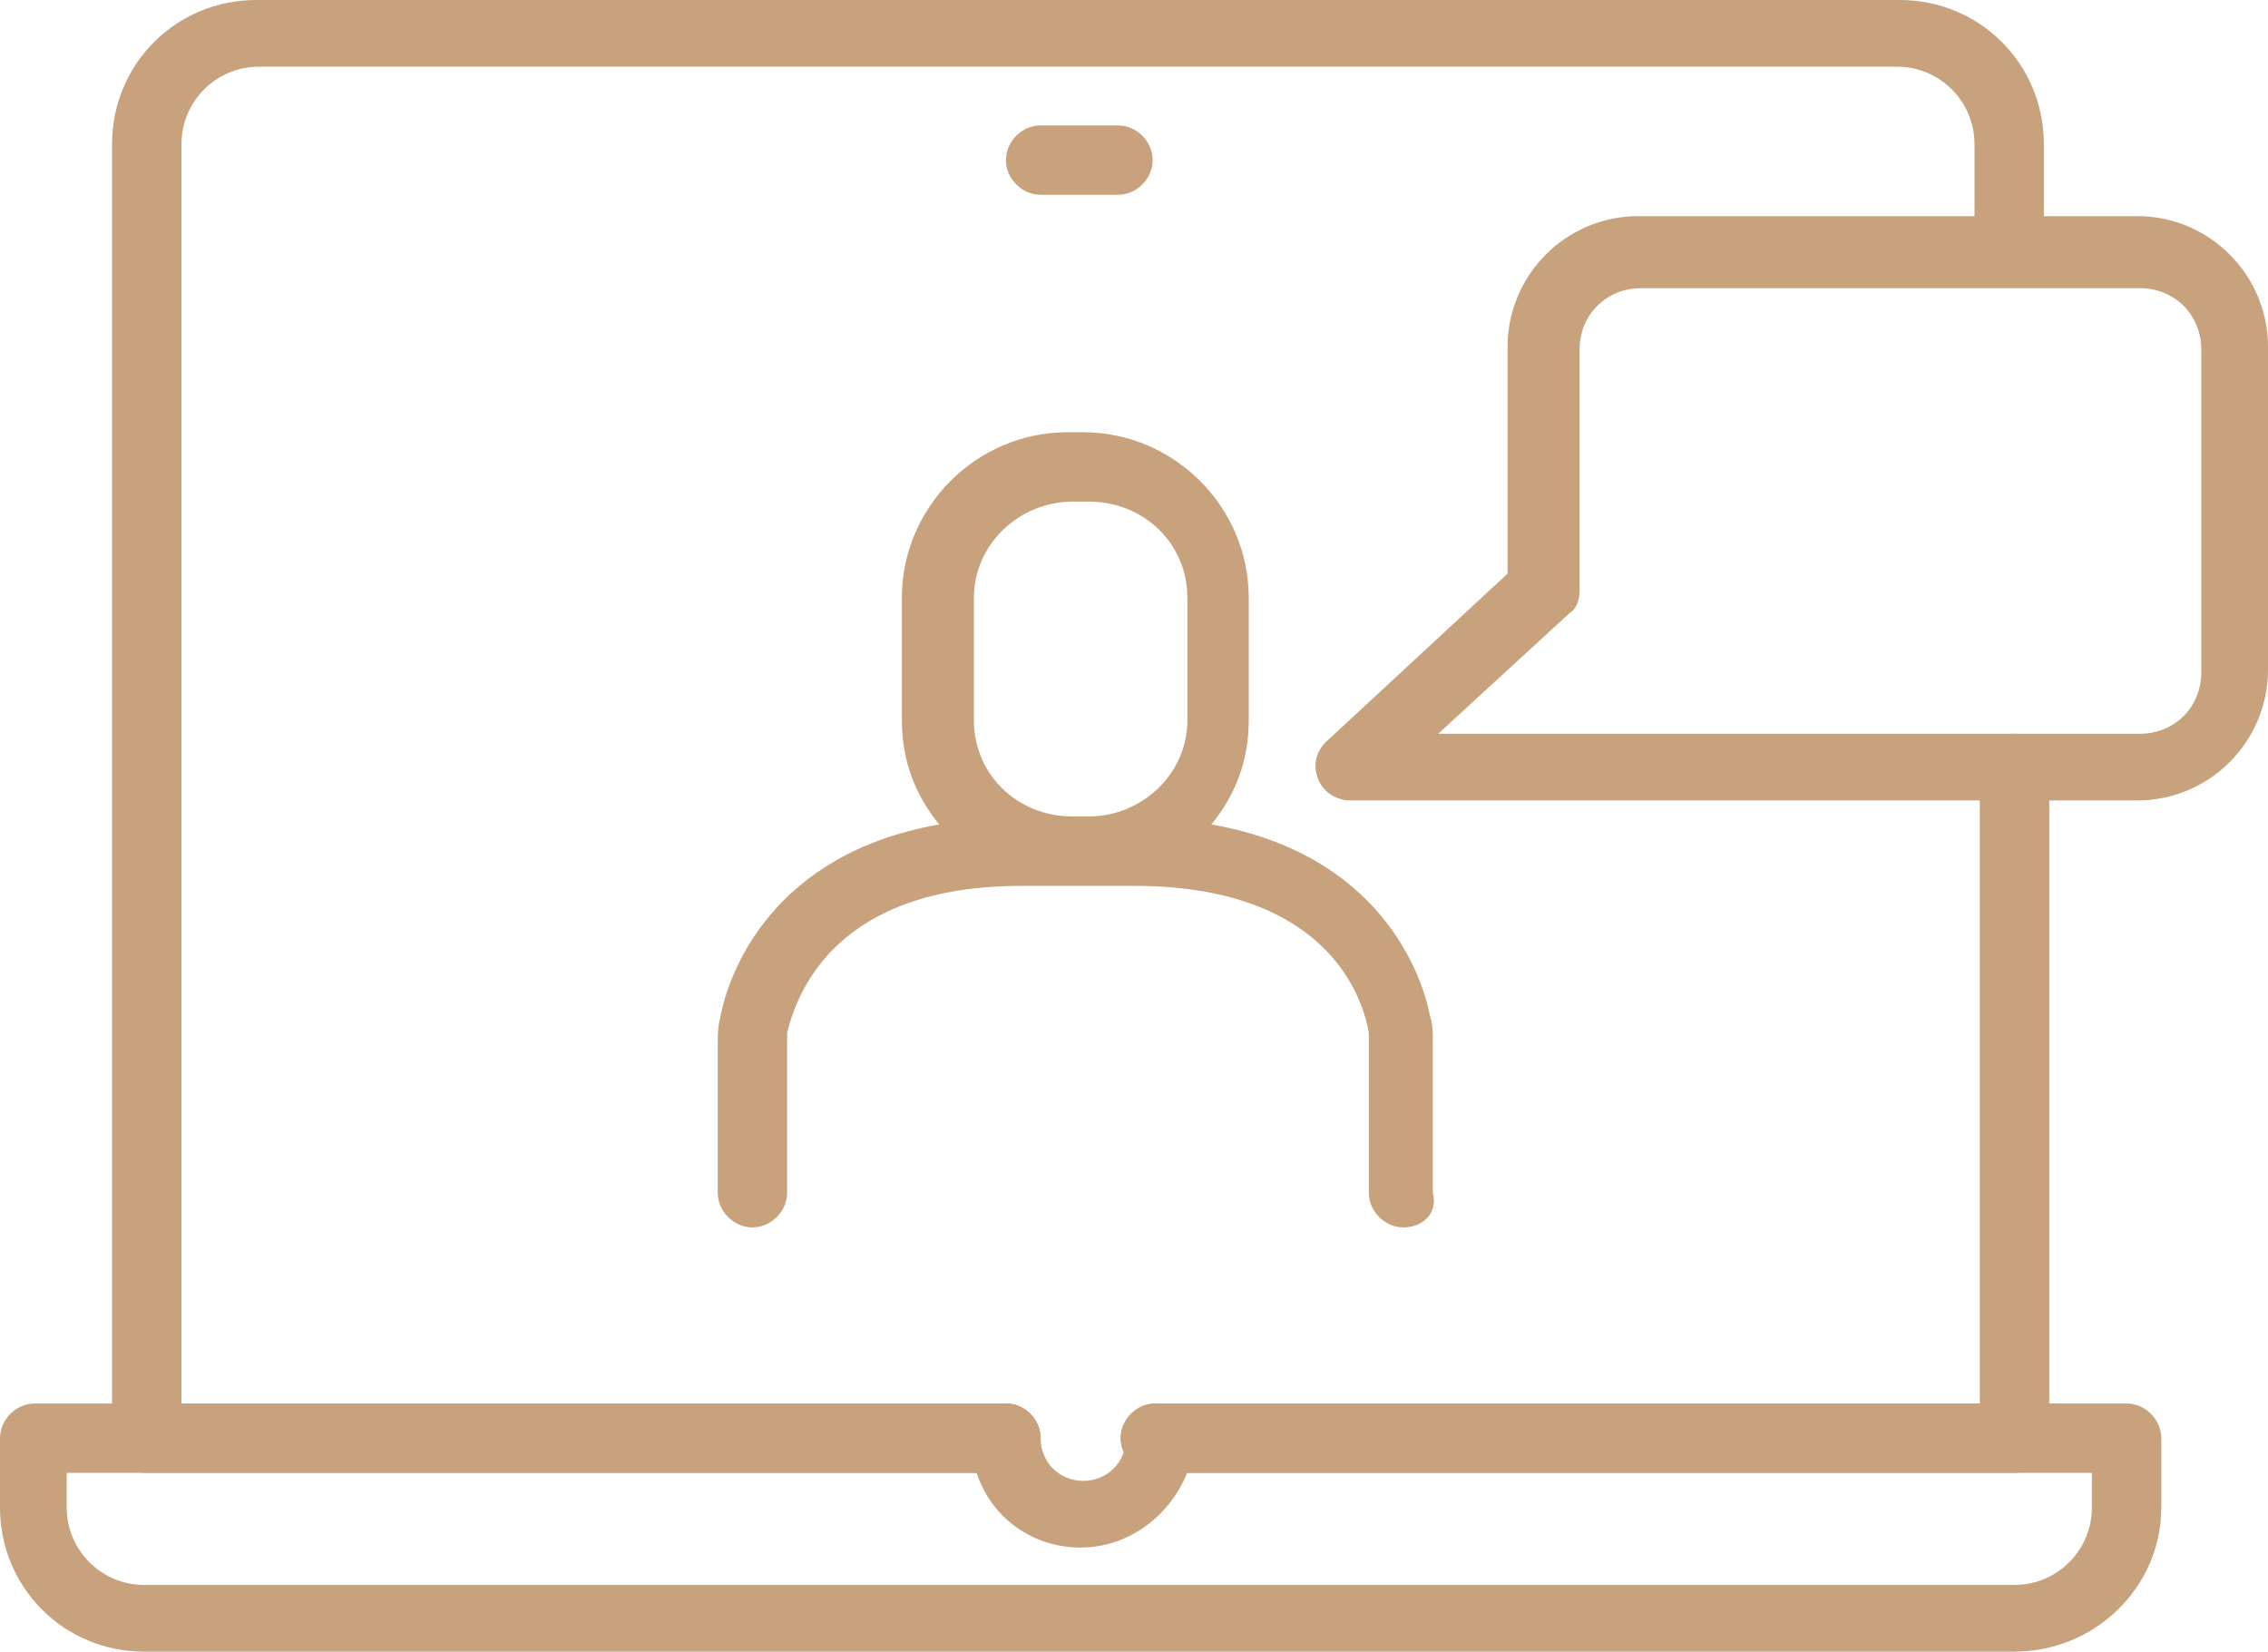
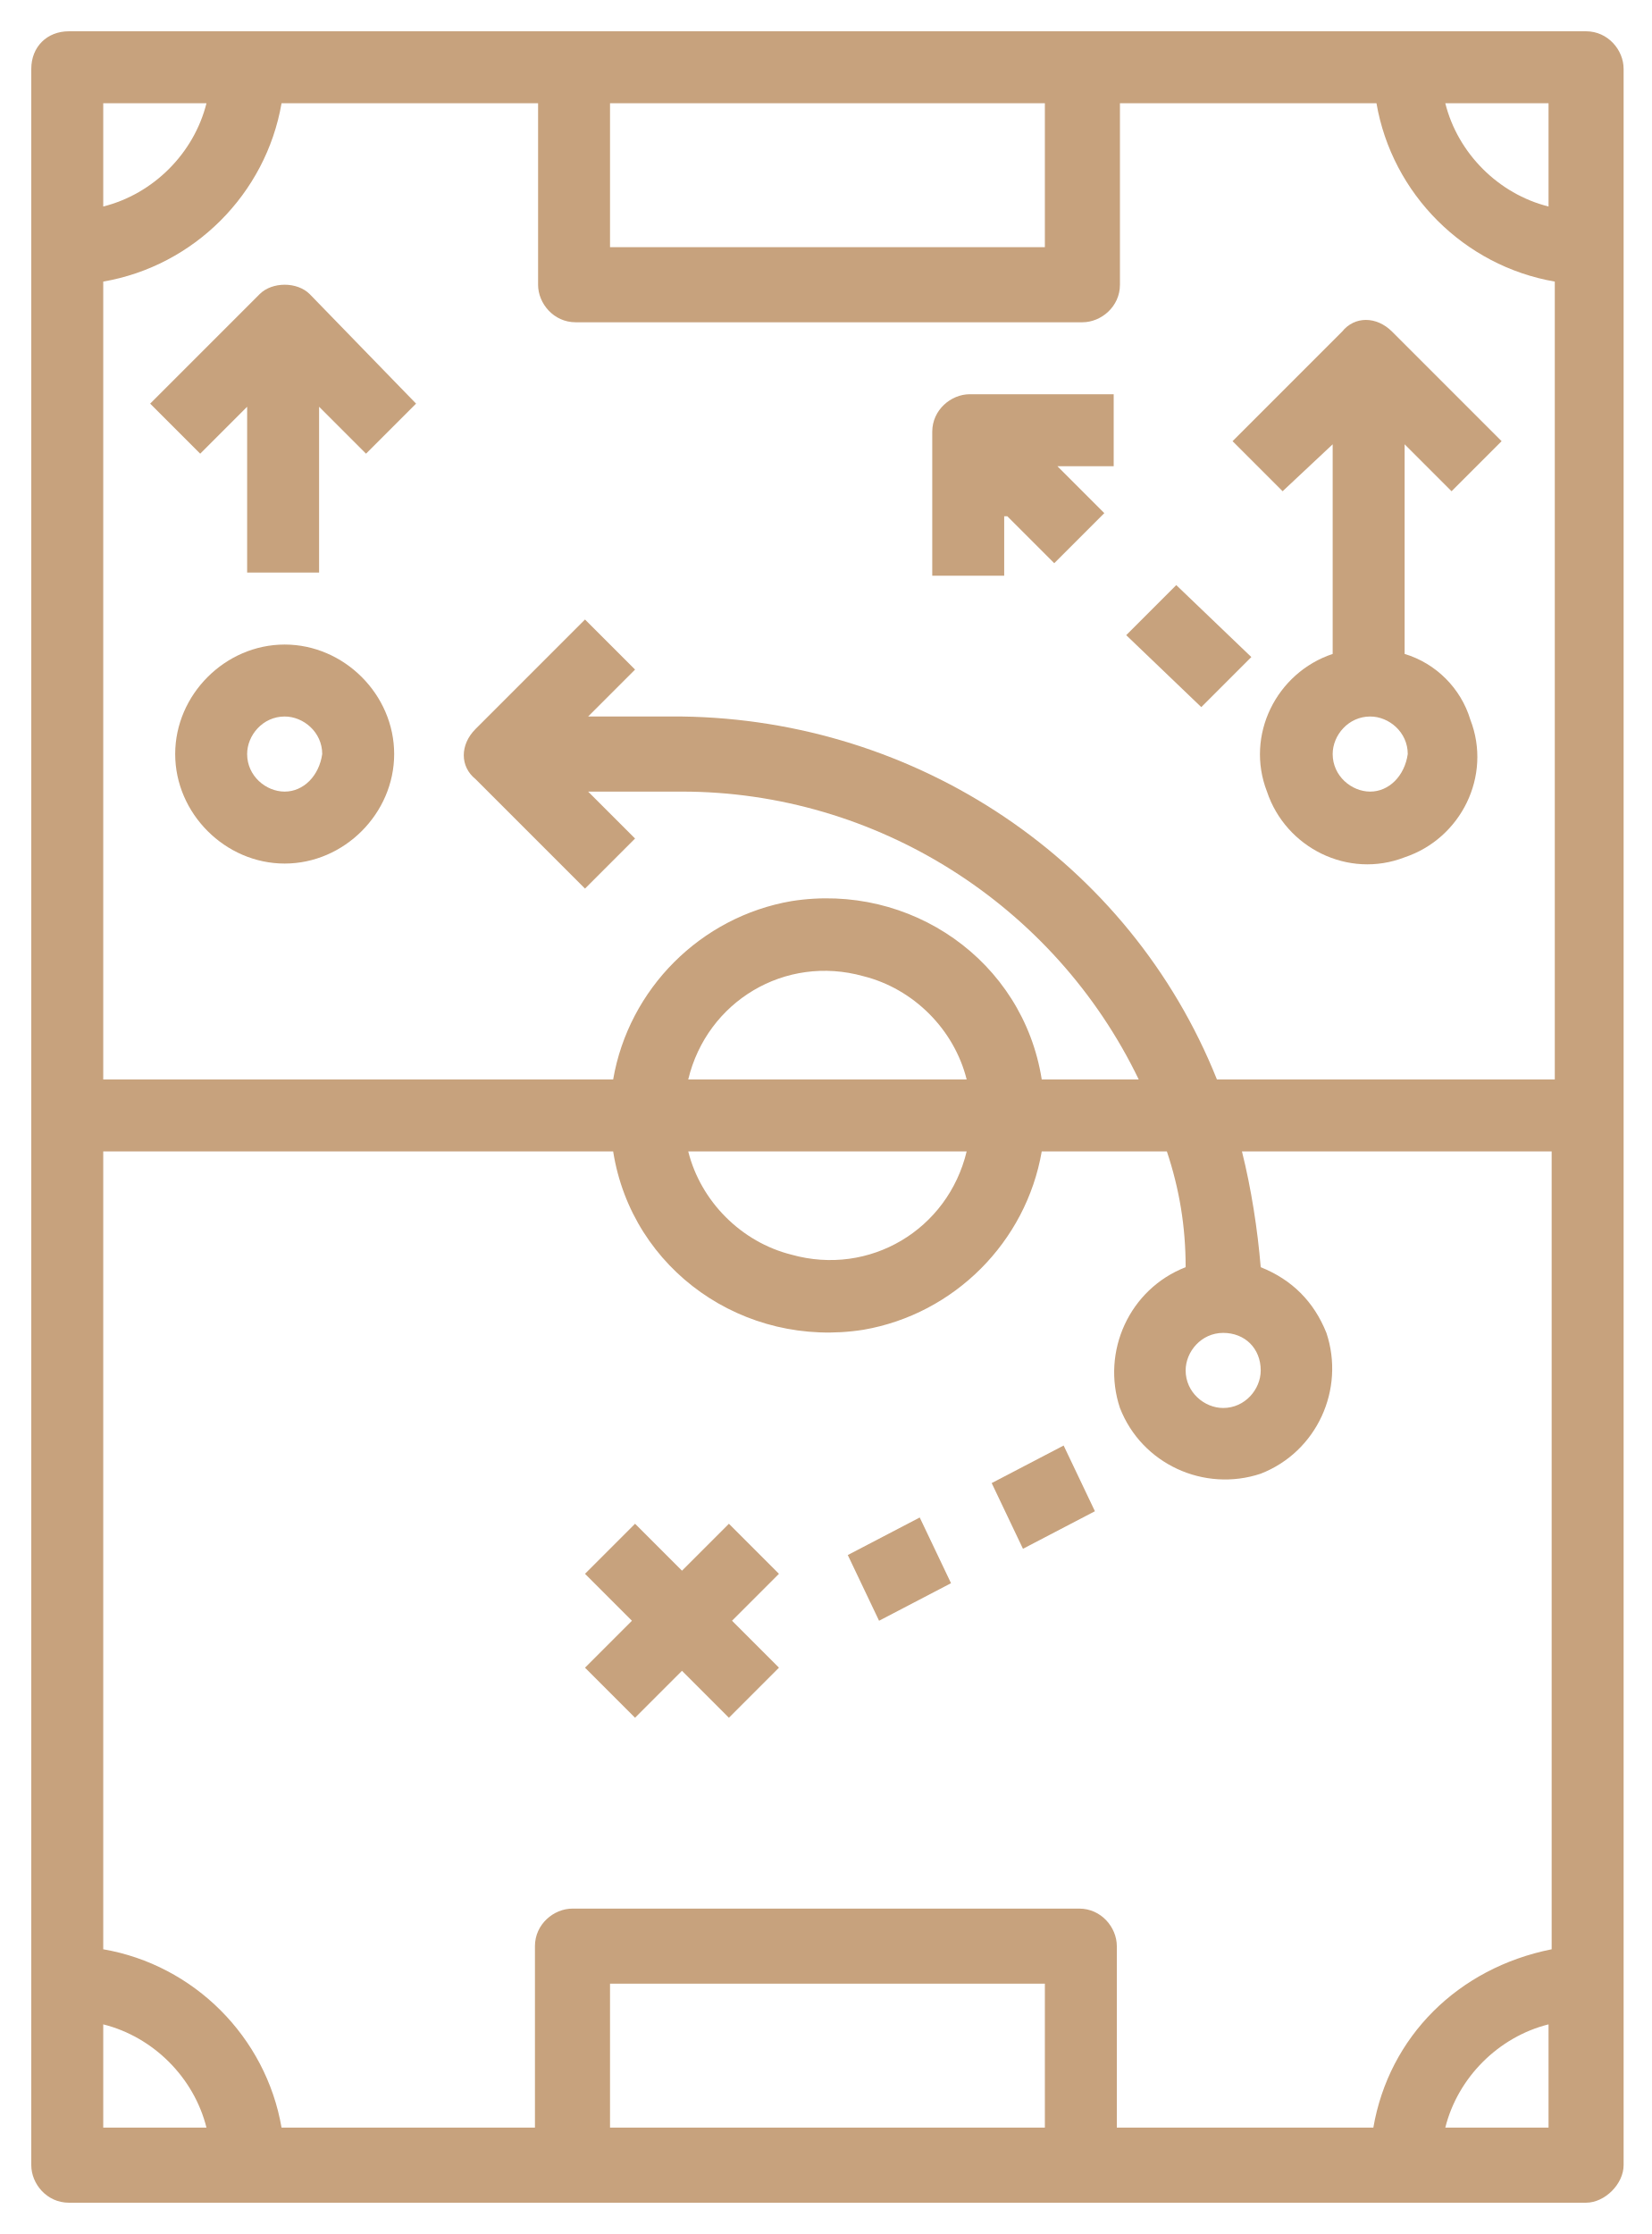
- <svg xmlns="http://www.w3.org/2000/svg" xmlns:xlink="http://www.w3.org/1999/xlink" version="1.1" id="Layer_1" x="0px" y="0px" viewBox="0 0 85 61.9" style="enable-background:new 0 0 85 61.9;" xml:space="preserve">
+ <svg xmlns="http://www.w3.org/2000/svg" xmlns:xlink="http://www.w3.org/1999/xlink" version="1.1" id="Layer_1" x="0px" y="0px" viewBox="0 0 52.8 71.4" style="enable-background:new 0 0 52.8 71.4;" xml:space="preserve">
  <style type="text/css">
- 	.st0{clip-path:url(#SVGID_00000132780522904809468130000006538349415100511666_);}
- 	.st1{fill:#C7A27D;}
+ 	.st0{fill:#C7A27D;}
+ 	.st1{clip-path:url(#SVGID_00000136406205064644080970000002560782980411684537_);}
</style>
  <g>
-     <defs>
-       <rect id="SVGID_1_" y="-11.5" width="85" height="85" />
-     </defs>
-     <clipPath id="SVGID_00000121964694109177087740000015509760853043211165_">
-       <use xlink:href="#SVGID_1_" style="overflow:visible;" />
-     </clipPath>
-     <g style="clip-path:url(#SVGID_00000121964694109177087740000015509760853043211165_);">
-       <path class="st1" d="M80.1,30H50.6c-0.5,0-1-0.3-1.2-0.8c-0.2-0.5-0.1-1,0.3-1.4l6.8-6.3v-8.5c0-2.7,2.2-4.9,4.9-4.9h18.7    c2.7,0,4.9,2.2,4.9,4.9v12.1C85,27.8,82.8,30,80.1,30z M53.9,27.5h26.3c1.3,0,2.3-1,2.3-2.3V13.1c0-1.3-1-2.3-2.3-2.3H61.5    c-1.3,0-2.3,1-2.3,2.3v9c0,0.4-0.1,0.7-0.4,0.9L53.9,27.5z" />
-       <path class="st1" d="M41.9,7.3H39c-0.7,0-1.3-0.6-1.3-1.3c0-0.7,0.6-1.3,1.3-1.3h2.9c0.7,0,1.3,0.6,1.3,1.3    C43.2,6.7,42.6,7.3,41.9,7.3z" />
-       <path class="st1" d="M75.5,61.9H5.4c-3,0-5.4-2.4-5.4-5.4v-2.6c0-0.7,0.6-1.3,1.3-1.3h36.4c0.7,0,1.3,0.6,1.3,1.3    c0,0.7-0.6,1.3-1.3,1.3H2.5v1.3c0,1.6,1.3,2.9,2.9,2.9h70.1c1.6,0,2.9-1.3,2.9-2.9v-1.3H43.3c-0.7,0-1.3-0.6-1.3-1.3    c0-0.7,0.6-1.3,1.3-1.3h36.4c0.7,0,1.3,0.6,1.3,1.3v2.6C81,59.5,78.5,61.9,75.5,61.9z" />
-       <path class="st1" d="M37.6,55.2H5.5c-0.7,0-1.3-0.6-1.3-1.3V5.4c0-3,2.4-5.4,5.4-5.4h61.6c3,0,5.4,2.4,5.4,5.4v4    c0,0.7-0.6,1.3-1.3,1.3c-0.7,0-1.3-0.6-1.3-1.3v-4c0-1.6-1.3-2.9-2.9-2.9H9.7c-1.6,0-2.9,1.3-2.9,2.9v47.2h30.9    c0.7,0,1.3,0.6,1.3,1.3C38.9,54.6,38.3,55.2,37.6,55.2z" />
-       <path class="st1" d="M75.5,55.2H43.3c-0.7,0-1.3-0.6-1.3-1.3s0.6-1.3,1.3-1.3h30.9V28.8c0-0.7,0.6-1.3,1.3-1.3    c0.7,0,1.3,0.6,1.3,1.3v25.1C76.7,54.6,76.1,55.2,75.5,55.2z" />
-       <path class="st1" d="M40.5,58c-2.3,0-4.1-1.8-4.1-4.1c0-0.7,0.6-1.3,1.3-1.3c0.7,0,1.3,0.6,1.3,1.3c0,0.9,0.7,1.6,1.6,1.6    c0.9,0,1.6-0.7,1.6-1.6c0-0.7,0.6-1.3,1.3-1.3c0.7,0,1.3,0.6,1.3,1.3C44.6,56.2,42.7,58,40.5,58z" />
-       <path class="st1" d="M52.6,46c-0.7,0-1.3-0.6-1.3-1.3v-5.6c0-0.1,0-0.2,0-0.3c0,0,0-0.1,0-0.1c-0.3-1.7-1.9-5.5-8.8-5.5h-1.8    c-0.1,0-0.2,0-0.3,0c-0.1,0-0.2,0-0.3,0h-1.8c-6.9,0-8.4,3.9-8.8,5.5c0,0,0,0.1,0,0.1c0,0.1,0,0.2,0,0.3v5.6    c0,0.7-0.6,1.3-1.3,1.3c-0.7,0-1.3-0.6-1.3-1.3v-5.6c0-0.3,0-0.6,0.1-1c0.3-1.6,1.9-6.1,8.2-7.2c-0.9-1.1-1.4-2.4-1.4-3.9v-4.6    c0-3.4,2.8-6.2,6.2-6.2h0.6c3.4,0,6.2,2.8,6.2,6.2v4.6c0,1.5-0.5,2.8-1.4,3.9c6.3,1.1,7.9,5.6,8.2,7.2c0.1,0.3,0.1,0.6,0.1,1v5.6    C53.9,45.5,53.3,46,52.6,46z M40.2,18.8c-2,0-3.7,1.6-3.7,3.6v4.6c0,2,1.6,3.6,3.7,3.6c0.1,0,0.2,0,0.3,0c0.1,0,0.2,0,0.3,0    c2,0,3.7-1.6,3.7-3.6v-4.6c0-2-1.6-3.6-3.7-3.6L40.2,18.8z" />
+     <path class="st0" d="M51.9,69.2v-67c0-0.6-0.5-1.2-1.2-1.2H2.2C1.5,1,1,1.5,1,2.2v67c0,0.6,0.5,1.2,1.2,1.2h48.5   C51.3,70.4,51.9,69.8,51.9,69.2z M43.9,68h-8.2v-5.8c0-0.6-0.5-1.2-1.2-1.2H18.3c-0.6,0-1.2,0.5-1.2,1.2V68H9   c-0.5-2.9-2.8-5.2-5.7-5.7V36.8h16.3c0.6,3.8,4.2,6.3,8,5.7c2.9-0.5,5.2-2.8,5.7-5.7h4c0.4,1.2,0.6,2.4,0.6,3.7   c-1.8,0.7-2.7,2.7-2.1,4.5c0.7,1.8,2.7,2.7,4.5,2.1c1.8-0.7,2.7-2.7,2.1-4.5c-0.4-1-1.1-1.7-2.1-2.1c-0.1-1.2-0.3-2.5-0.6-3.7h9.9   v25.5C46.6,62.9,44.4,65.1,43.9,68z M9,3.3h8.2v5.8c0,0.6,0.5,1.2,1.2,1.2h16.2c0.6,0,1.2-0.5,1.2-1.2V3.3h8.2   c0.5,2.9,2.8,5.2,5.7,5.7v25.5H38.9c-2.8-7-9.6-11.5-17.1-11.6h-3l1.5-1.5l-1.6-1.6l-3.5,3.5c-0.5,0.5-0.5,1.2,0,1.6l3.5,3.5   l1.6-1.6l-1.5-1.5h3c6.2,0,11.9,3.6,14.6,9.2h-3.1c-0.6-3.8-4.2-6.3-8-5.7c-2.9,0.5-5.2,2.8-5.7,5.7H3.3V9C6.2,8.5,8.5,6.2,9,3.3z    M22,34.5c0.6-2.5,3.1-4,5.6-3.3c1.6,0.4,2.9,1.7,3.3,3.3H22z M30.9,36.8c-0.6,2.5-3.1,4-5.6,3.3c-1.6-0.4-2.9-1.7-3.3-3.3H30.9z    M40.3,43.8c0,0.6-0.5,1.2-1.2,1.2c-0.6,0-1.2-0.5-1.2-1.2c0-0.6,0.5-1.2,1.2-1.2C39.8,42.6,40.3,43.1,40.3,43.8z M49.5,6.6   c-1.6-0.4-2.9-1.7-3.3-3.3h3.3V6.6z M33.4,3.3v4.6H19.5V3.3H33.4z M6.6,3.3C6.2,4.9,4.9,6.2,3.3,6.6V3.3H6.6z M3.3,64.7   c1.6,0.4,2.9,1.7,3.3,3.3H3.3V64.7z M19.5,68v-4.6h13.9V68H19.5z M46.2,68c0.4-1.6,1.7-2.9,3.3-3.3V68H46.2z" />
+     <path class="st0" d="M9.1,20.6c-1.9,0-3.5,1.6-3.5,3.5c0,1.9,1.6,3.5,3.5,3.5c1.9,0,3.5-1.6,3.5-3.5C12.6,22.2,11,20.6,9.1,20.6z    M9.1,25.3c-0.6,0-1.2-0.5-1.2-1.2c0-0.6,0.5-1.2,1.2-1.2c0.6,0,1.2,0.5,1.2,1.2C10.2,24.8,9.7,25.3,9.1,25.3z" />
+     <path class="st0" d="M6.4,14.5L7.9,13v5.3h2.3V13l1.5,1.5l1.6-1.6L9.9,9.4C9.5,9,8.7,9,8.3,9.4l-3.5,3.5L6.4,14.5z" />
+     <path class="st0" d="M42.6,14.2v6.7c-1.8,0.6-2.8,2.6-2.1,4.4c0.6,1.8,2.6,2.8,4.4,2.1c1.8-0.6,2.8-2.6,2.1-4.4   c-0.3-1-1.1-1.8-2.1-2.1v-6.7l1.5,1.5l1.6-1.6l-3.5-3.5c-0.5-0.5-1.2-0.5-1.6,0l-3.5,3.5l1.6,1.6L42.6,14.2z M43.8,25.3   c-0.6,0-1.2-0.5-1.2-1.2c0-0.6,0.5-1.2,1.2-1.2c0.6,0,1.2,0.5,1.2,1.2C44.9,24.8,44.4,25.3,43.8,25.3z" />
+     <path class="st0" d="M36,20.3l1.6-1.6L40,21l-1.6,1.6L36,20.3z" />
+     <path class="st0" d="M32.2,16.5l1.5,1.5l1.6-1.6l-1.5-1.5h1.8v-2.3h-4.6c-0.6,0-1.2,0.5-1.2,1.2v4.6h2.3V16.5z" />
+     <path class="st0" d="M23.3,48.7l-1.5,1.5l-1.5-1.5l-1.6,1.6l1.5,1.5l-1.5,1.5l1.6,1.6l1.5-1.5l1.5,1.5l1.6-1.6l-1.5-1.5l1.5-1.5   L23.3,48.7z" />
+     <path class="st0" d="M27.1,49.7l2.3-1.2l1,2.1l-2.3,1.2L27.1,49.7z" />
+     <path class="st0" d="M31.7,47.4l2.3-1.2l1,2.1l-2.3,1.2L31.7,47.4z" />
+   </g>
+   <g>
+     <g>
+       <defs>
+         <rect id="SVGID_1_" x="-104.2" y="-22.2" width="85" height="85" />
+       </defs>
+       <clipPath id="SVGID_00000024697520448221987440000002418731667541163922_">
+         <use xlink:href="#SVGID_1_" style="overflow:visible;" />
+       </clipPath>
+       <g style="clip-path:url(#SVGID_00000024697520448221987440000002418731667541163922_);">
+         <path class="st0" d="M-24.1,19.3h-29.5c-0.5,0-1-0.3-1.2-0.8s-0.1-1,0.3-1.4l6.8-6.3V2.3c0-2.7,2.2-4.9,4.9-4.9h18.7     c2.7,0,4.9,2.2,4.9,4.9v12.1C-19.2,17.1-21.4,19.3-24.1,19.3z M-50.3,16.8H-24c1.3,0,2.3-1,2.3-2.3V2.4c0-1.3-1-2.3-2.3-2.3     h-18.7c-1.3,0-2.3,1-2.3,2.3v9c0,0.4-0.1,0.7-0.4,0.9L-50.3,16.8z" />
+         <path class="st0" d="M-62.3-3.4h-2.9c-0.7,0-1.3-0.6-1.3-1.3S-65.9-6-65.2-6h2.9c0.7,0,1.3,0.6,1.3,1.3S-61.6-3.4-62.3-3.4z" />
+         <path class="st0" d="M-28.7,51.2h-70.1c-3,0-5.4-2.4-5.4-5.4v-2.6c0-0.7,0.6-1.3,1.3-1.3h36.4c0.7,0,1.3,0.6,1.3,1.3     s-0.6,1.3-1.3,1.3h-35.2v1.3c0,1.6,1.3,2.9,2.9,2.9h70.1c1.6,0,2.9-1.3,2.9-2.9v-1.3h-35.1c-0.7,0-1.3-0.6-1.3-1.3     s0.6-1.3,1.3-1.3h36.4c0.7,0,1.3,0.6,1.3,1.3v2.6C-23.2,48.8-25.7,51.2-28.7,51.2z" />
+         <path class="st0" d="M-66.6,44.5h-32.1c-0.7,0-1.3-0.6-1.3-1.3V-5.3c0-3,2.4-5.4,5.4-5.4H-33c3,0,5.4,2.4,5.4,5.4v4     c0,0.7-0.6,1.3-1.3,1.3c-0.7,0-1.3-0.6-1.3-1.3v-4c0-1.6-1.3-2.9-2.9-2.9h-61.4c-1.6,0-2.9,1.3-2.9,2.9v47.2h30.9     c0.7,0,1.3,0.6,1.3,1.3C-65.3,43.9-65.9,44.5-66.6,44.5z" />
+         <path class="st0" d="M-28.7,44.5h-32.2c-0.7,0-1.3-0.6-1.3-1.3s0.6-1.3,1.3-1.3H-30V18.1c0-0.7,0.6-1.3,1.3-1.3     c0.7,0,1.3,0.6,1.3,1.3v25.1C-27.5,43.9-28.1,44.5-28.7,44.5z" />
+         <path class="st0" d="M-63.7,47.3c-2.3,0-4.1-1.8-4.1-4.1c0-0.7,0.6-1.3,1.3-1.3c0.7,0,1.3,0.6,1.3,1.3c0,0.9,0.7,1.6,1.6,1.6     c0.9,0,1.6-0.7,1.6-1.6c0-0.7,0.6-1.3,1.3-1.3s1.3,0.6,1.3,1.3C-59.6,45.5-61.5,47.3-63.7,47.3z" />
+         <path class="st0" d="M-51.6,35.3c-0.7,0-1.3-0.6-1.3-1.3v-5.6c0-0.1,0-0.2,0-0.3V28c-0.3-1.7-1.9-5.5-8.8-5.5h-1.8     c-0.1,0-0.2,0-0.3,0s-0.2,0-0.3,0h-1.8c-6.9,0-8.4,3.9-8.8,5.5v0.1c0,0.1,0,0.2,0,0.3V34c0,0.7-0.6,1.3-1.3,1.3     c-0.7,0-1.3-0.6-1.3-1.3v-5.6c0-0.3,0-0.6,0.1-1c0.3-1.6,1.9-6.1,8.2-7.2c-0.9-1.1-1.4-2.4-1.4-3.9v-4.6c0-3.4,2.8-6.2,6.2-6.2     h0.6c3.4,0,6.2,2.8,6.2,6.2v4.6c0,1.5-0.5,2.8-1.4,3.9c6.3,1.1,7.9,5.6,8.2,7.2c0.1,0.3,0.1,0.6,0.1,1V34     C-50.3,34.8-50.9,35.3-51.6,35.3z M-64,8.1c-2,0-3.7,1.6-3.7,3.6v4.6c0,2,1.6,3.6,3.7,3.6c0.1,0,0.2,0,0.3,0s0.2,0,0.3,0     c2,0,3.7-1.6,3.7-3.6v-4.6c0-2-1.6-3.6-3.7-3.6H-64z" />
+       </g>
    </g>
  </g>
</svg>
